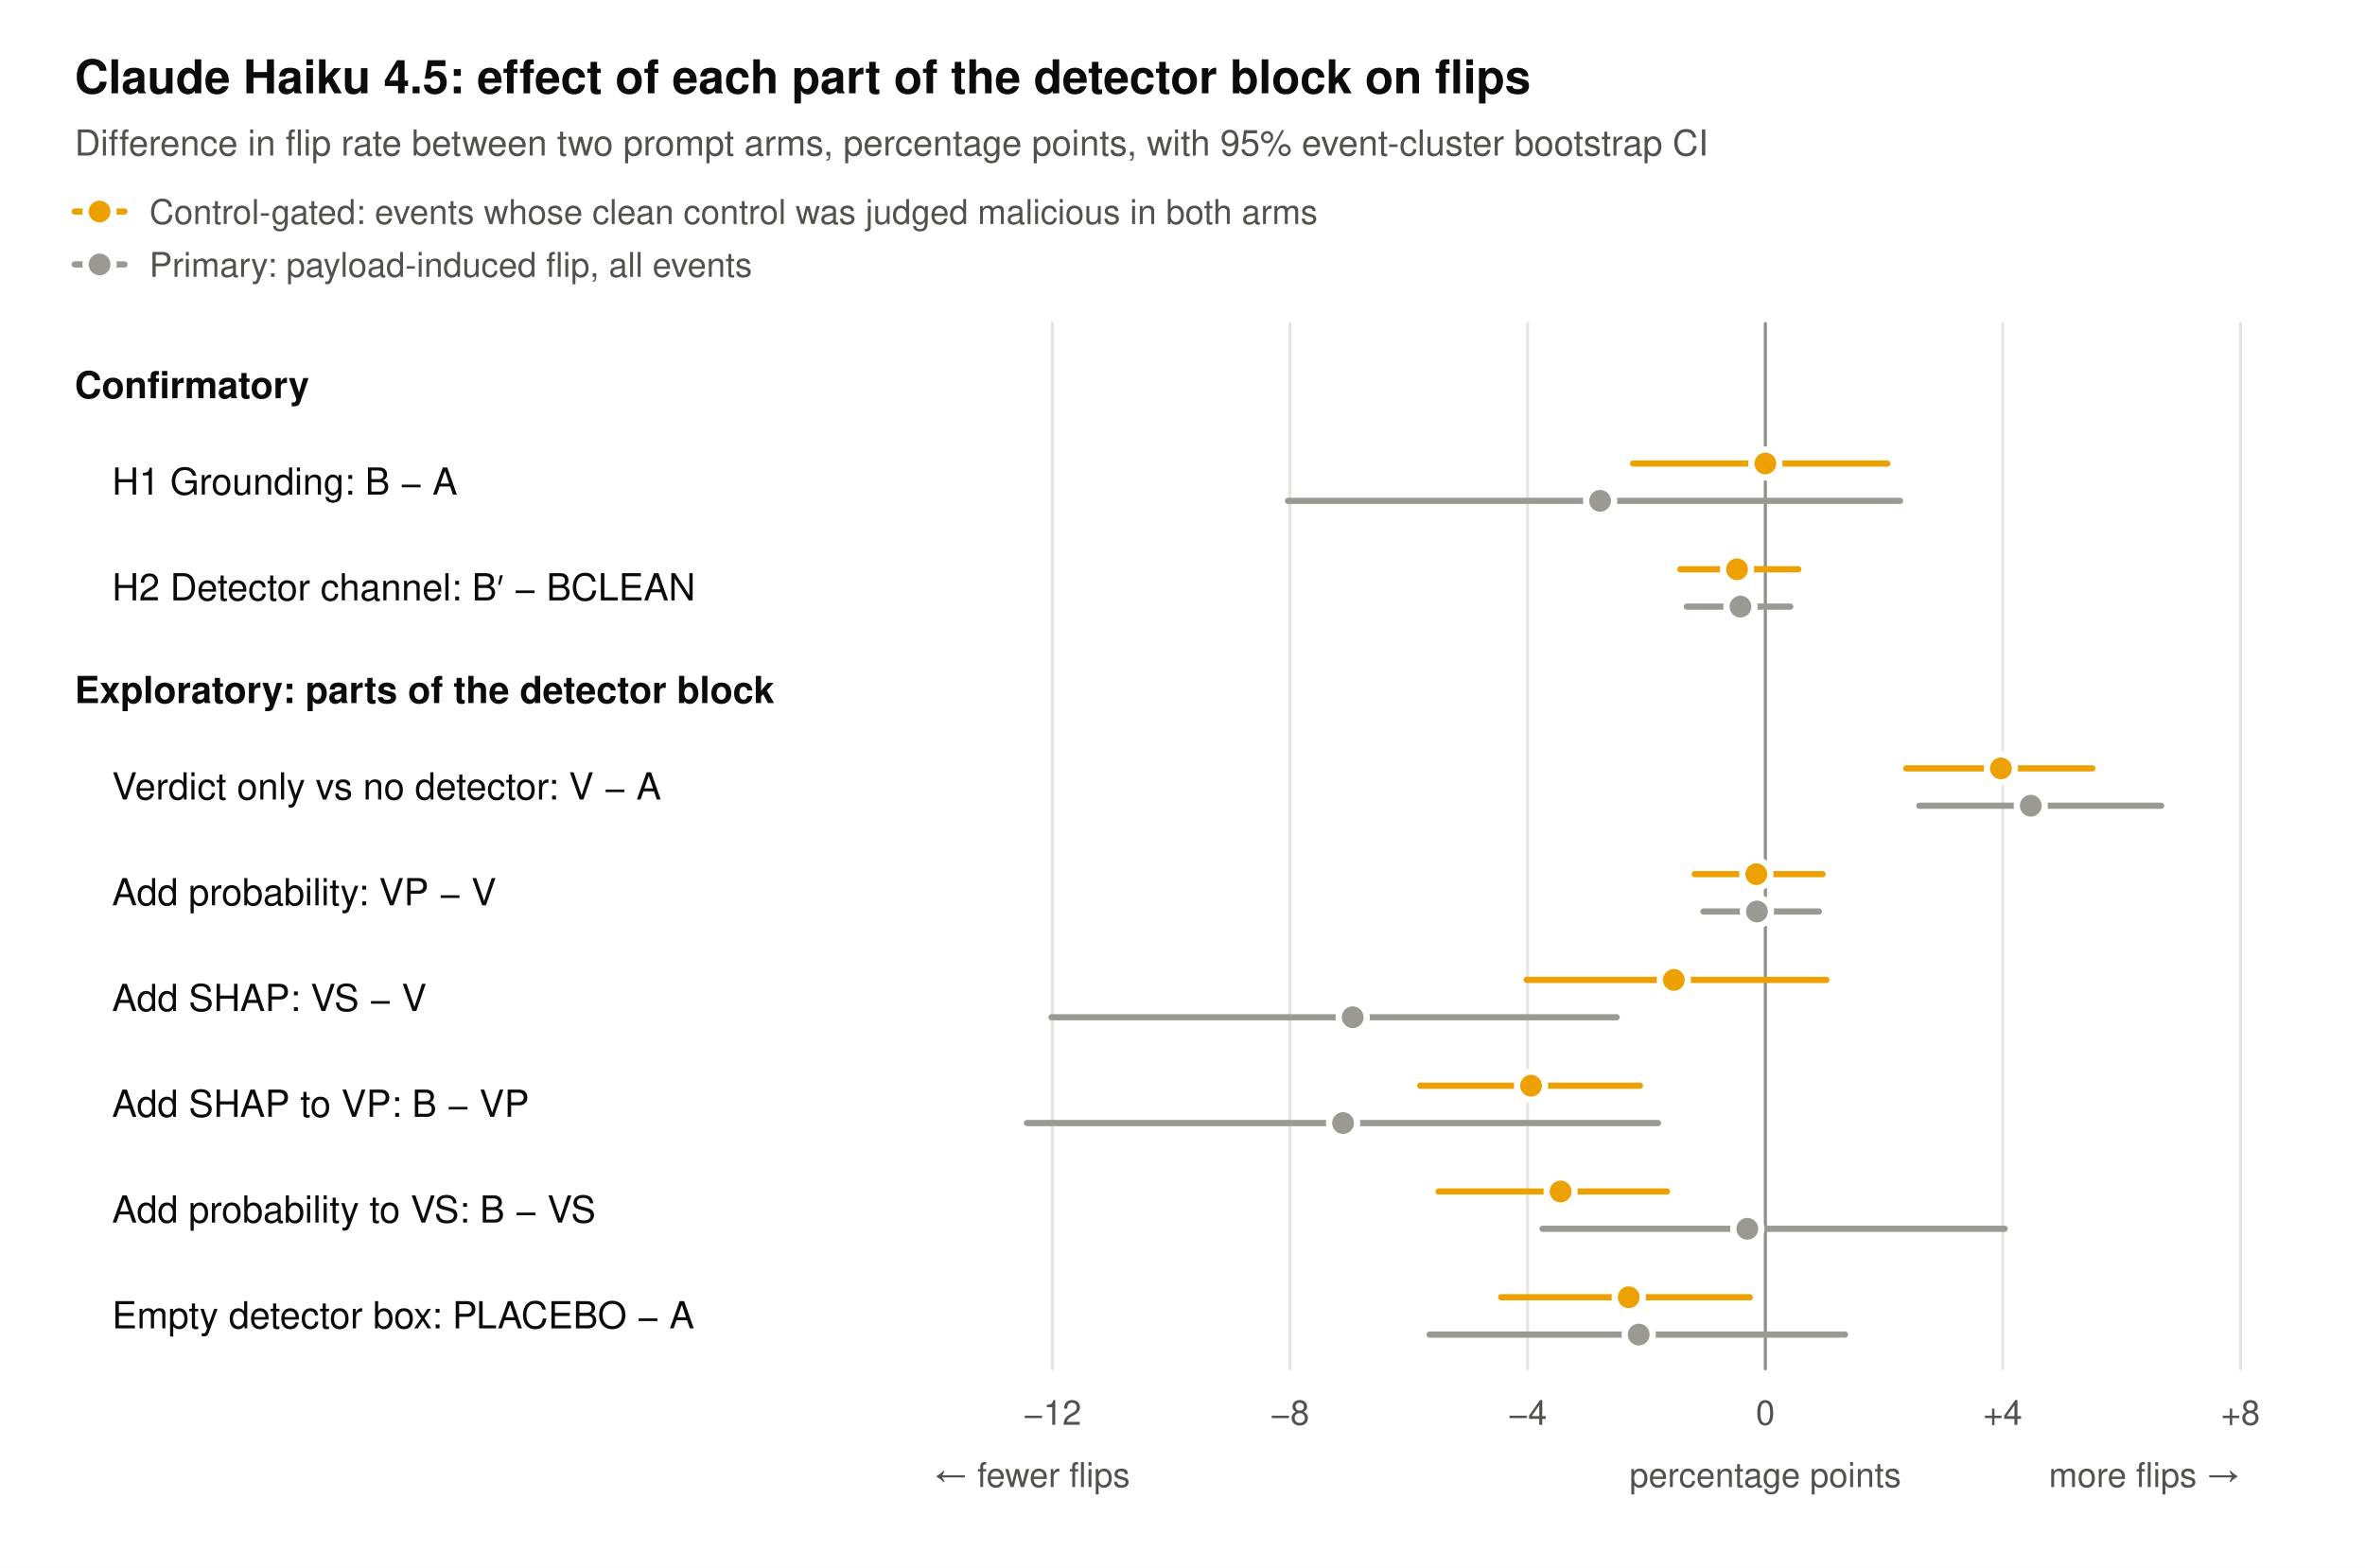
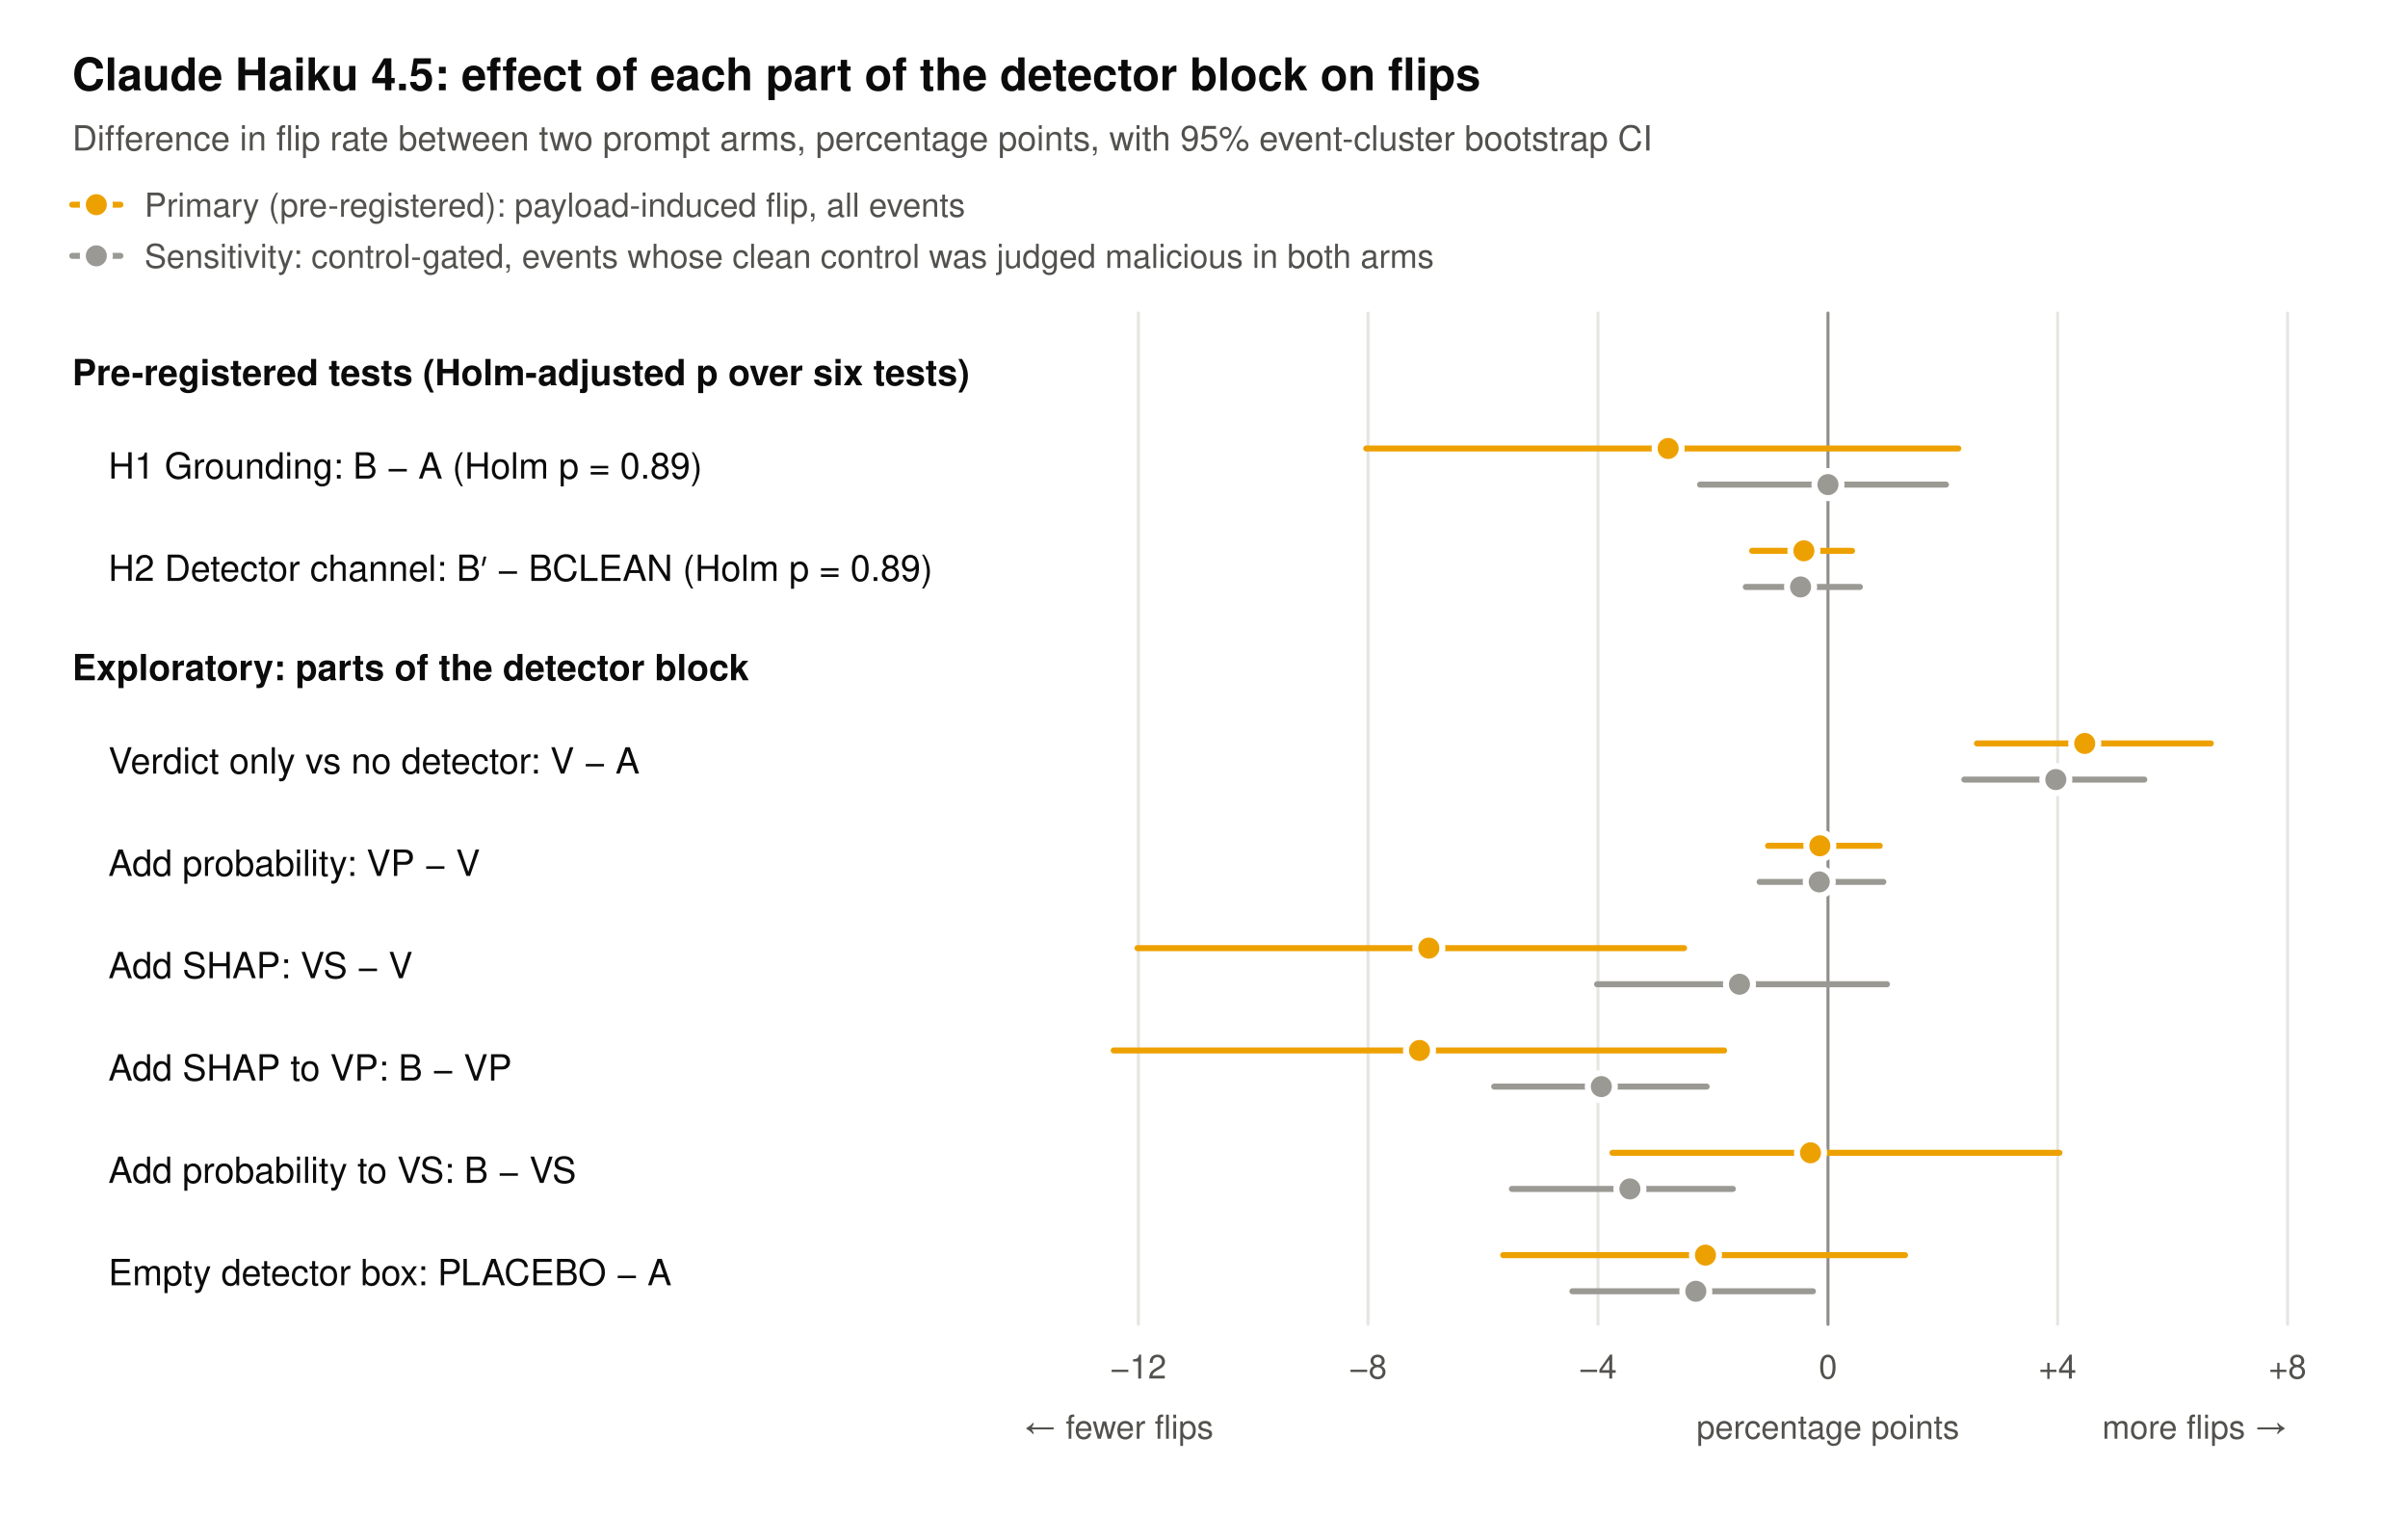
- <svg xmlns="http://www.w3.org/2000/svg" width="760" height="504" viewBox="0 0 760 504">
-   <rect width="760" height="504" fill="#ffffff" />
+ <svg xmlns="http://www.w3.org/2000/svg" width="800" height="504" viewBox="0 0 800 504">
+   <rect width="800" height="504" fill="#ffffff" />
  <text x="24.0" y="30.0" font-family="Helvetica, Arial, sans-serif" font-size="15" fill="#0b0b0b" text-anchor="start" font-weight="bold">Claude Haiku 4.5: effect of each part of the detector block on flips</text>
  <text x="24.0" y="50.0" font-family="Helvetica, Arial, sans-serif" font-size="11.5" fill="#52514e" text-anchor="start" font-weight="normal">Difference in flip rate between two prompt arms, percentage points, with 95% event-cluster bootstrap CI</text>
  <line x1="24.0" y1="68.0" x2="40.0" y2="68.0" stroke="#eda100" stroke-width="2" stroke-linecap="round" />
  <circle cx="32.0" cy="68.0" r="4.5" fill="#eda100" stroke="#ffffff" stroke-width="2" />
-   <text x="48.0" y="72.0" font-family="Helvetica, Arial, sans-serif" font-size="11" fill="#52514e" text-anchor="start" font-weight="normal">Control-gated: events whose clean control was judged malicious in both arms</text>
+   <text x="48.0" y="72.0" font-family="Helvetica, Arial, sans-serif" font-size="11" fill="#52514e" text-anchor="start" font-weight="normal">Primary (pre-registered): payload-induced flip, all events</text>
  <line x1="24.0" y1="85.0" x2="40.0" y2="85.0" stroke="#9a9993" stroke-width="2" stroke-linecap="round" />
  <circle cx="32.0" cy="85.0" r="4.5" fill="#9a9993" stroke="#ffffff" stroke-width="2" />
-   <text x="48.0" y="89.0" font-family="Helvetica, Arial, sans-serif" font-size="11" fill="#52514e" text-anchor="start" font-weight="normal">Primary: payload-induced flip, all events</text>
-   <line x1="338.2" y1="104.0" x2="338.2" y2="440.0" stroke="#e6e5e1" stroke-width="1" stroke-linecap="round" />
-   <text x="338.2" y="458.0" font-family="Helvetica, Arial, sans-serif" font-size="11" fill="#52514e" text-anchor="middle" font-weight="normal">−12</text>
-   <line x1="414.5" y1="104.0" x2="414.5" y2="440.0" stroke="#e6e5e1" stroke-width="1" stroke-linecap="round" />
-   <text x="414.5" y="458.0" font-family="Helvetica, Arial, sans-serif" font-size="11" fill="#52514e" text-anchor="middle" font-weight="normal">−8</text>
-   <line x1="490.9" y1="104.0" x2="490.9" y2="440.0" stroke="#e6e5e1" stroke-width="1" stroke-linecap="round" />
-   <text x="490.9" y="458.0" font-family="Helvetica, Arial, sans-serif" font-size="11" fill="#52514e" text-anchor="middle" font-weight="normal">−4</text>
-   <line x1="567.3" y1="104.0" x2="567.3" y2="440.0" stroke="#8f8e89" stroke-width="1" stroke-linecap="round" />
-   <text x="567.3" y="458.0" font-family="Helvetica, Arial, sans-serif" font-size="11" fill="#52514e" text-anchor="middle" font-weight="normal">0</text>
-   <line x1="643.6" y1="104.0" x2="643.6" y2="440.0" stroke="#e6e5e1" stroke-width="1" stroke-linecap="round" />
-   <text x="643.6" y="458.0" font-family="Helvetica, Arial, sans-serif" font-size="11" fill="#52514e" text-anchor="middle" font-weight="normal">+4</text>
-   <line x1="720.0" y1="104.0" x2="720.0" y2="440.0" stroke="#e6e5e1" stroke-width="1" stroke-linecap="round" />
-   <text x="720.0" y="458.0" font-family="Helvetica, Arial, sans-serif" font-size="11" fill="#52514e" text-anchor="middle" font-weight="normal">+8</text>
-   <text x="300.0" y="478.0" font-family="Helvetica, Arial, sans-serif" font-size="11" fill="#52514e" text-anchor="start" font-weight="normal">← fewer flips</text>
-   <text x="567.3" y="478.0" font-family="Helvetica, Arial, sans-serif" font-size="11" fill="#52514e" text-anchor="middle" font-weight="normal">percentage points</text>
-   <text x="720.0" y="478.0" font-family="Helvetica, Arial, sans-serif" font-size="11" fill="#52514e" text-anchor="end" font-weight="normal">more flips →</text>
-   <text x="24.0" y="128.0" font-family="Helvetica, Arial, sans-serif" font-size="12" fill="#0b0b0b" text-anchor="start" font-weight="bold">Confirmatory</text>
-   <text x="36.0" y="159.0" font-family="Helvetica, Arial, sans-serif" font-size="12" fill="#0b0b0b" text-anchor="start" font-weight="normal">H1  Grounding: B − A</text>
-   <line x1="524.8" y1="149.0" x2="606.5" y2="149.0" stroke="#eda100" stroke-width="2" stroke-linecap="round" />
-   <circle cx="567.3" cy="149.0" r="4.5" fill="#eda100" stroke="#ffffff" stroke-width="2" />
-   <line x1="413.9" y1="161.0" x2="610.6" y2="161.0" stroke="#9a9993" stroke-width="2" stroke-linecap="round" />
-   <circle cx="514.2" cy="161.0" r="4.5" fill="#9a9993" stroke="#ffffff" stroke-width="2" />
-   <text x="36.0" y="193.0" font-family="Helvetica, Arial, sans-serif" font-size="12" fill="#0b0b0b" text-anchor="start" font-weight="normal">H2  Detector channel: B′ − BCLEAN</text>
-   <line x1="540.0" y1="183.0" x2="577.9" y2="183.0" stroke="#eda100" stroke-width="2" stroke-linecap="round" />
-   <circle cx="558.2" cy="183.0" r="4.5" fill="#eda100" stroke="#ffffff" stroke-width="2" />
-   <line x1="542.1" y1="195.0" x2="575.3" y2="195.0" stroke="#9a9993" stroke-width="2" stroke-linecap="round" />
-   <circle cx="559.3" cy="195.0" r="4.5" fill="#9a9993" stroke="#ffffff" stroke-width="2" />
+   <text x="48.0" y="89.0" font-family="Helvetica, Arial, sans-serif" font-size="11" fill="#52514e" text-anchor="start" font-weight="normal">Sensitivity: control-gated, events whose clean control was judged malicious in both arms</text>
+   <line x1="378.2" y1="104.0" x2="378.2" y2="440.0" stroke="#e6e5e1" stroke-width="1" stroke-linecap="round" />
+   <text x="378.2" y="458.0" font-family="Helvetica, Arial, sans-serif" font-size="11" fill="#52514e" text-anchor="middle" font-weight="normal">−12</text>
+   <line x1="454.5" y1="104.0" x2="454.5" y2="440.0" stroke="#e6e5e1" stroke-width="1" stroke-linecap="round" />
+   <text x="454.5" y="458.0" font-family="Helvetica, Arial, sans-serif" font-size="11" fill="#52514e" text-anchor="middle" font-weight="normal">−8</text>
+   <line x1="530.9" y1="104.0" x2="530.9" y2="440.0" stroke="#e6e5e1" stroke-width="1" stroke-linecap="round" />
+   <text x="530.9" y="458.0" font-family="Helvetica, Arial, sans-serif" font-size="11" fill="#52514e" text-anchor="middle" font-weight="normal">−4</text>
+   <line x1="607.3" y1="104.0" x2="607.3" y2="440.0" stroke="#8f8e89" stroke-width="1" stroke-linecap="round" />
+   <text x="607.3" y="458.0" font-family="Helvetica, Arial, sans-serif" font-size="11" fill="#52514e" text-anchor="middle" font-weight="normal">0</text>
+   <line x1="683.6" y1="104.0" x2="683.6" y2="440.0" stroke="#e6e5e1" stroke-width="1" stroke-linecap="round" />
+   <text x="683.6" y="458.0" font-family="Helvetica, Arial, sans-serif" font-size="11" fill="#52514e" text-anchor="middle" font-weight="normal">+4</text>
+   <line x1="760.0" y1="104.0" x2="760.0" y2="440.0" stroke="#e6e5e1" stroke-width="1" stroke-linecap="round" />
+   <text x="760.0" y="458.0" font-family="Helvetica, Arial, sans-serif" font-size="11" fill="#52514e" text-anchor="middle" font-weight="normal">+8</text>
+   <text x="340.0" y="478.0" font-family="Helvetica, Arial, sans-serif" font-size="11" fill="#52514e" text-anchor="start" font-weight="normal">← fewer flips</text>
+   <text x="607.3" y="478.0" font-family="Helvetica, Arial, sans-serif" font-size="11" fill="#52514e" text-anchor="middle" font-weight="normal">percentage points</text>
+   <text x="760.0" y="478.0" font-family="Helvetica, Arial, sans-serif" font-size="11" fill="#52514e" text-anchor="end" font-weight="normal">more flips →</text>
+   <text x="24.0" y="128.0" font-family="Helvetica, Arial, sans-serif" font-size="12" fill="#0b0b0b" text-anchor="start" font-weight="bold">Pre-registered tests (Holm-adjusted p over six tests)</text>
+   <text x="36.0" y="159.0" font-family="Helvetica, Arial, sans-serif" font-size="12" fill="#0b0b0b" text-anchor="start" font-weight="normal">H1  Grounding: B − A  (Holm p = 0.89)</text>
+   <line x1="453.9" y1="149.0" x2="650.6" y2="149.0" stroke="#eda100" stroke-width="2" stroke-linecap="round" />
+   <circle cx="554.2" cy="149.0" r="4.5" fill="#eda100" stroke="#ffffff" stroke-width="2" />
+   <line x1="564.8" y1="161.0" x2="646.5" y2="161.0" stroke="#9a9993" stroke-width="2" stroke-linecap="round" />
+   <circle cx="607.3" cy="161.0" r="4.5" fill="#9a9993" stroke="#ffffff" stroke-width="2" />
+   <text x="36.0" y="193.0" font-family="Helvetica, Arial, sans-serif" font-size="12" fill="#0b0b0b" text-anchor="start" font-weight="normal">H2  Detector channel: B′ − BCLEAN  (Holm p = 0.89)</text>
+   <line x1="582.1" y1="183.0" x2="615.3" y2="183.0" stroke="#eda100" stroke-width="2" stroke-linecap="round" />
+   <circle cx="599.3" cy="183.0" r="4.5" fill="#eda100" stroke="#ffffff" stroke-width="2" />
+   <line x1="580.0" y1="195.0" x2="617.9" y2="195.0" stroke="#9a9993" stroke-width="2" stroke-linecap="round" />
+   <circle cx="598.2" cy="195.0" r="4.5" fill="#9a9993" stroke="#ffffff" stroke-width="2" />
  <text x="24.0" y="226.0" font-family="Helvetica, Arial, sans-serif" font-size="12" fill="#0b0b0b" text-anchor="start" font-weight="bold">Exploratory: parts of the detector block</text>
  <text x="36.0" y="257.0" font-family="Helvetica, Arial, sans-serif" font-size="12" fill="#0b0b0b" text-anchor="start" font-weight="normal">Verdict only vs no detector: V − A</text>
-   <line x1="612.6" y1="247.0" x2="672.4" y2="247.0" stroke="#eda100" stroke-width="2" stroke-linecap="round" />
-   <circle cx="643.0" cy="247.0" r="4.5" fill="#eda100" stroke="#ffffff" stroke-width="2" />
-   <line x1="616.8" y1="259.0" x2="694.5" y2="259.0" stroke="#9a9993" stroke-width="2" stroke-linecap="round" />
-   <circle cx="652.6" cy="259.0" r="4.5" fill="#9a9993" stroke="#ffffff" stroke-width="2" />
+   <line x1="656.8" y1="247.0" x2="734.5" y2="247.0" stroke="#eda100" stroke-width="2" stroke-linecap="round" />
+   <circle cx="692.6" cy="247.0" r="4.5" fill="#eda100" stroke="#ffffff" stroke-width="2" />
+   <line x1="652.6" y1="259.0" x2="712.4" y2="259.0" stroke="#9a9993" stroke-width="2" stroke-linecap="round" />
+   <circle cx="683.0" cy="259.0" r="4.5" fill="#9a9993" stroke="#ffffff" stroke-width="2" />
  <text x="36.0" y="291.0" font-family="Helvetica, Arial, sans-serif" font-size="12" fill="#0b0b0b" text-anchor="start" font-weight="normal">Add probability: VP − V</text>
-   <line x1="544.6" y1="281.0" x2="585.7" y2="281.0" stroke="#eda100" stroke-width="2" stroke-linecap="round" />
-   <circle cx="564.4" cy="281.0" r="4.5" fill="#eda100" stroke="#ffffff" stroke-width="2" />
-   <line x1="547.4" y1="293.0" x2="584.5" y2="293.0" stroke="#9a9993" stroke-width="2" stroke-linecap="round" />
-   <circle cx="564.6" cy="293.0" r="4.5" fill="#9a9993" stroke="#ffffff" stroke-width="2" />
+   <line x1="587.4" y1="281.0" x2="624.5" y2="281.0" stroke="#eda100" stroke-width="2" stroke-linecap="round" />
+   <circle cx="604.6" cy="281.0" r="4.5" fill="#eda100" stroke="#ffffff" stroke-width="2" />
+   <line x1="584.6" y1="293.0" x2="625.7" y2="293.0" stroke="#9a9993" stroke-width="2" stroke-linecap="round" />
+   <circle cx="604.4" cy="293.0" r="4.5" fill="#9a9993" stroke="#ffffff" stroke-width="2" />
  <text x="36.0" y="325.0" font-family="Helvetica, Arial, sans-serif" font-size="12" fill="#0b0b0b" text-anchor="start" font-weight="normal">Add SHAP: VS − V</text>
-   <line x1="490.6" y1="315.0" x2="586.9" y2="315.0" stroke="#eda100" stroke-width="2" stroke-linecap="round" />
-   <circle cx="537.9" cy="315.0" r="4.5" fill="#eda100" stroke="#ffffff" stroke-width="2" />
-   <line x1="337.9" y1="327.0" x2="519.5" y2="327.0" stroke="#9a9993" stroke-width="2" stroke-linecap="round" />
-   <circle cx="434.7" cy="327.0" r="4.5" fill="#9a9993" stroke="#ffffff" stroke-width="2" />
+   <line x1="377.9" y1="315.0" x2="559.5" y2="315.0" stroke="#eda100" stroke-width="2" stroke-linecap="round" />
+   <circle cx="474.7" cy="315.0" r="4.5" fill="#eda100" stroke="#ffffff" stroke-width="2" />
+   <line x1="530.6" y1="327.0" x2="626.9" y2="327.0" stroke="#9a9993" stroke-width="2" stroke-linecap="round" />
+   <circle cx="577.9" cy="327.0" r="4.5" fill="#9a9993" stroke="#ffffff" stroke-width="2" />
  <text x="36.0" y="359.0" font-family="Helvetica, Arial, sans-serif" font-size="12" fill="#0b0b0b" text-anchor="start" font-weight="normal">Add SHAP to VP: B − VP</text>
-   <line x1="456.4" y1="349.0" x2="527.0" y2="349.0" stroke="#eda100" stroke-width="2" stroke-linecap="round" />
-   <circle cx="492.0" cy="349.0" r="4.5" fill="#eda100" stroke="#ffffff" stroke-width="2" />
-   <line x1="330.0" y1="361.0" x2="532.8" y2="361.0" stroke="#9a9993" stroke-width="2" stroke-linecap="round" />
-   <circle cx="431.6" cy="361.0" r="4.5" fill="#9a9993" stroke="#ffffff" stroke-width="2" />
+   <line x1="370.0" y1="349.0" x2="572.8" y2="349.0" stroke="#eda100" stroke-width="2" stroke-linecap="round" />
+   <circle cx="471.6" cy="349.0" r="4.5" fill="#eda100" stroke="#ffffff" stroke-width="2" />
+   <line x1="496.4" y1="361.0" x2="567.0" y2="361.0" stroke="#9a9993" stroke-width="2" stroke-linecap="round" />
+   <circle cx="532.0" cy="361.0" r="4.5" fill="#9a9993" stroke="#ffffff" stroke-width="2" />
  <text x="36.0" y="393.0" font-family="Helvetica, Arial, sans-serif" font-size="12" fill="#0b0b0b" text-anchor="start" font-weight="normal">Add probability to VS: B − VS</text>
-   <line x1="462.3" y1="383.0" x2="535.7" y2="383.0" stroke="#eda100" stroke-width="2" stroke-linecap="round" />
-   <circle cx="501.5" cy="383.0" r="4.5" fill="#eda100" stroke="#ffffff" stroke-width="2" />
-   <line x1="495.7" y1="395.0" x2="644.2" y2="395.0" stroke="#9a9993" stroke-width="2" stroke-linecap="round" />
-   <circle cx="561.5" cy="395.0" r="4.5" fill="#9a9993" stroke="#ffffff" stroke-width="2" />
+   <line x1="535.7" y1="383.0" x2="684.2" y2="383.0" stroke="#eda100" stroke-width="2" stroke-linecap="round" />
+   <circle cx="601.5" cy="383.0" r="4.5" fill="#eda100" stroke="#ffffff" stroke-width="2" />
+   <line x1="502.3" y1="395.0" x2="575.7" y2="395.0" stroke="#9a9993" stroke-width="2" stroke-linecap="round" />
+   <circle cx="541.5" cy="395.0" r="4.5" fill="#9a9993" stroke="#ffffff" stroke-width="2" />
  <text x="36.0" y="427.0" font-family="Helvetica, Arial, sans-serif" font-size="12" fill="#0b0b0b" text-anchor="start" font-weight="normal">Empty detector box: PLACEBO − A</text>
-   <line x1="482.4" y1="417.0" x2="562.3" y2="417.0" stroke="#eda100" stroke-width="2" stroke-linecap="round" />
-   <circle cx="523.4" cy="417.0" r="4.5" fill="#eda100" stroke="#ffffff" stroke-width="2" />
-   <line x1="459.4" y1="429.0" x2="592.9" y2="429.0" stroke="#9a9993" stroke-width="2" stroke-linecap="round" />
-   <circle cx="526.6" cy="429.0" r="4.5" fill="#9a9993" stroke="#ffffff" stroke-width="2" />
+   <line x1="499.4" y1="417.0" x2="632.9" y2="417.0" stroke="#eda100" stroke-width="2" stroke-linecap="round" />
+   <circle cx="566.6" cy="417.0" r="4.5" fill="#eda100" stroke="#ffffff" stroke-width="2" />
+   <line x1="522.4" y1="429.0" x2="602.3" y2="429.0" stroke="#9a9993" stroke-width="2" stroke-linecap="round" />
+   <circle cx="563.4" cy="429.0" r="4.5" fill="#9a9993" stroke="#ffffff" stroke-width="2" />
</svg>
